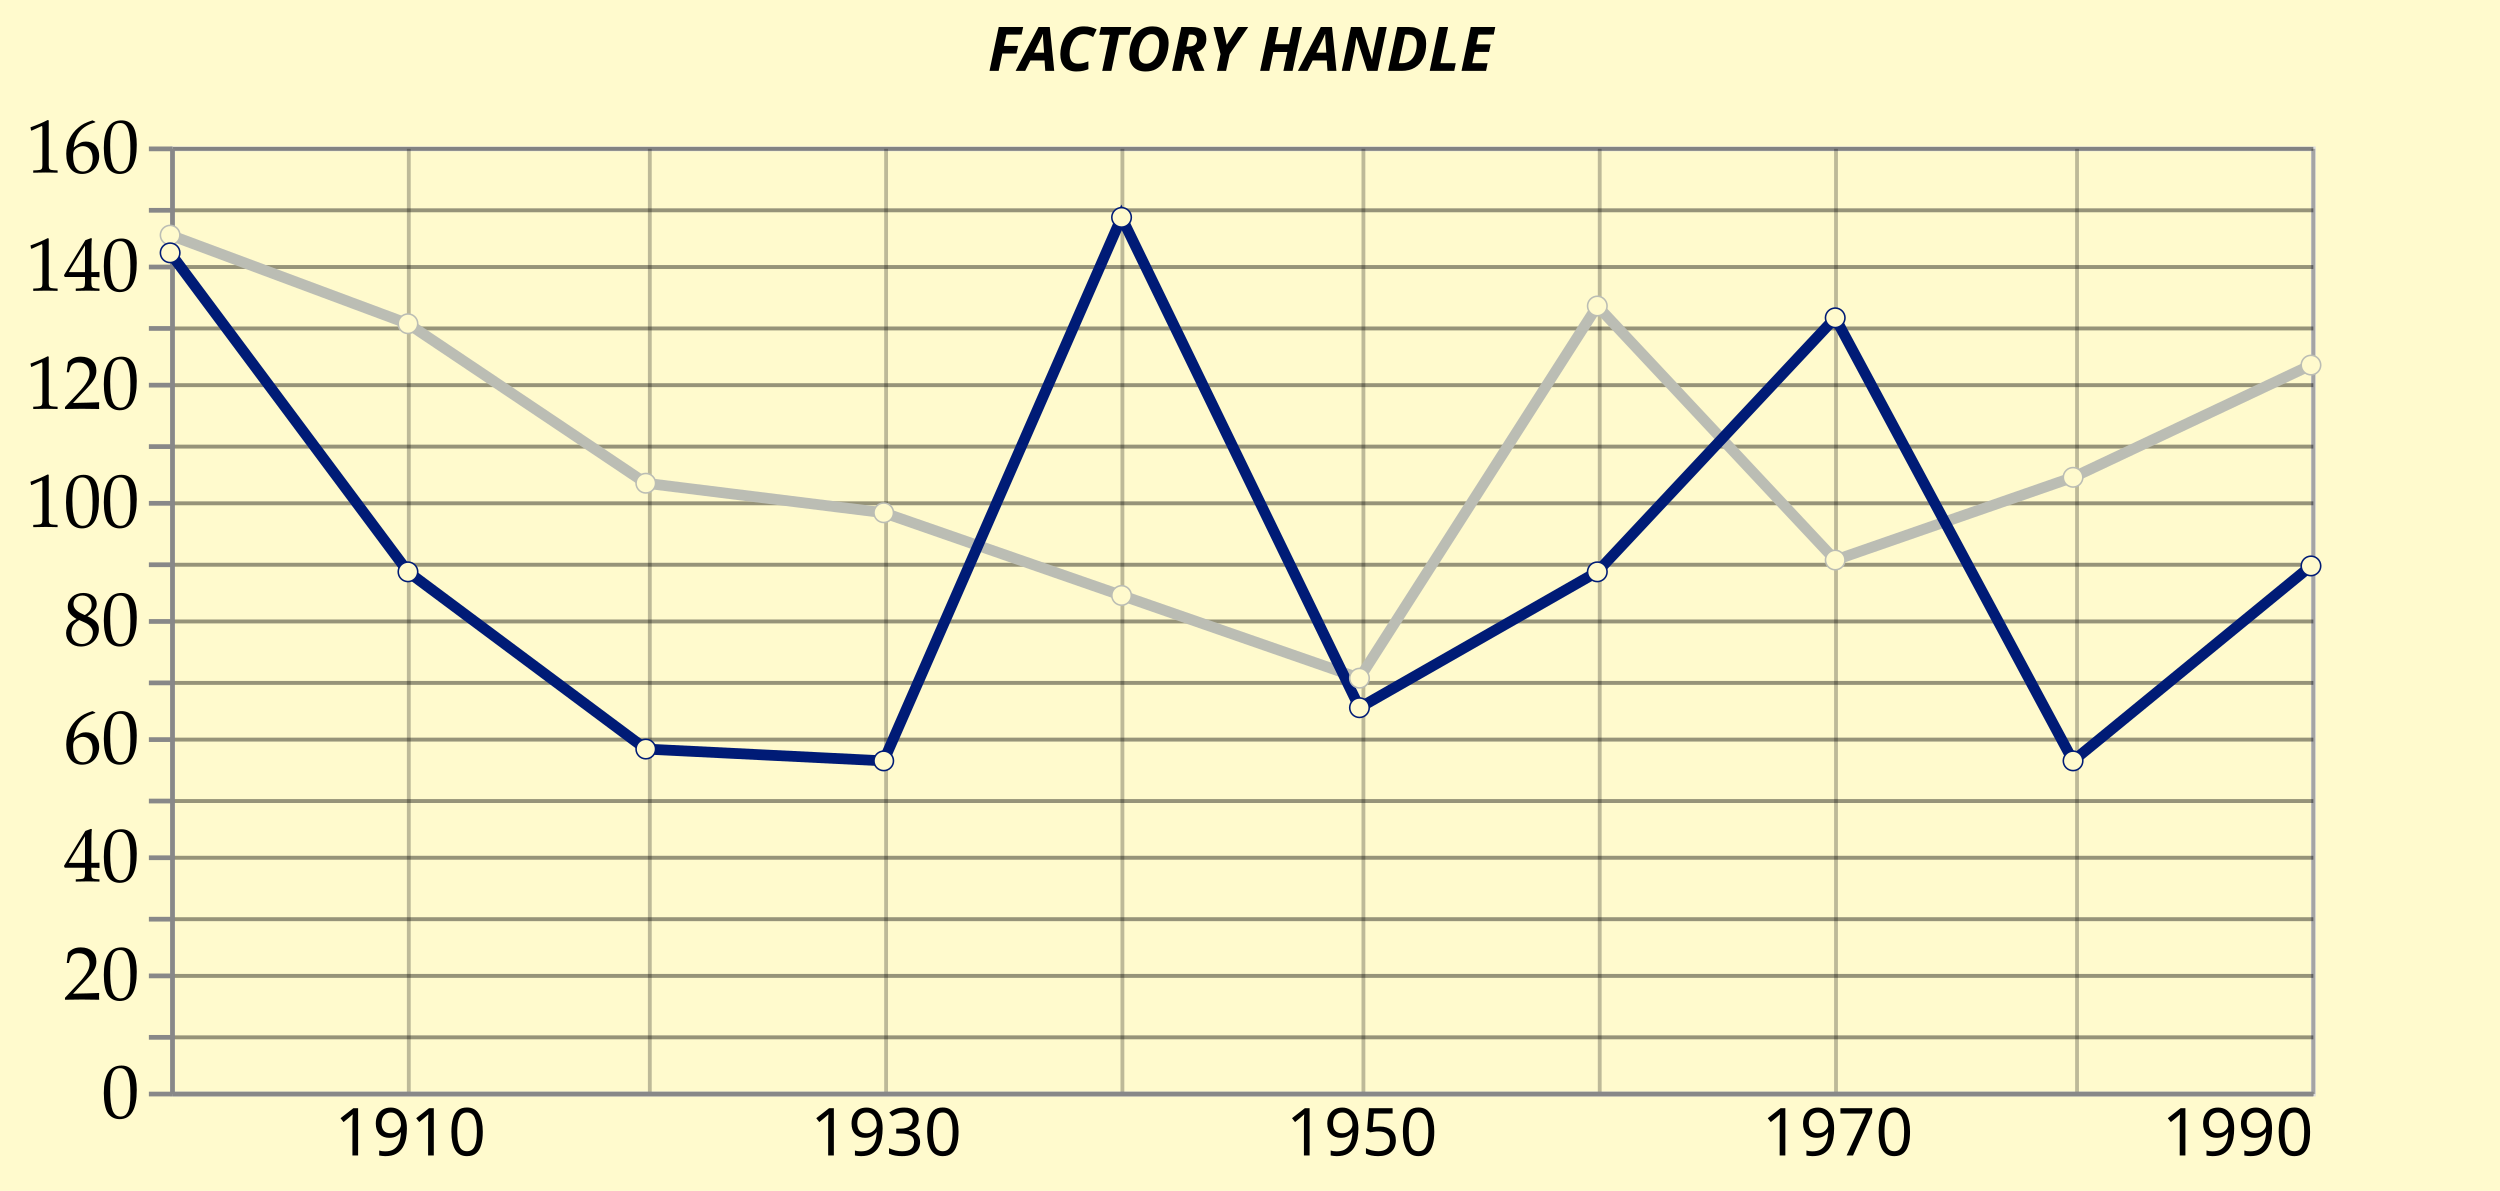
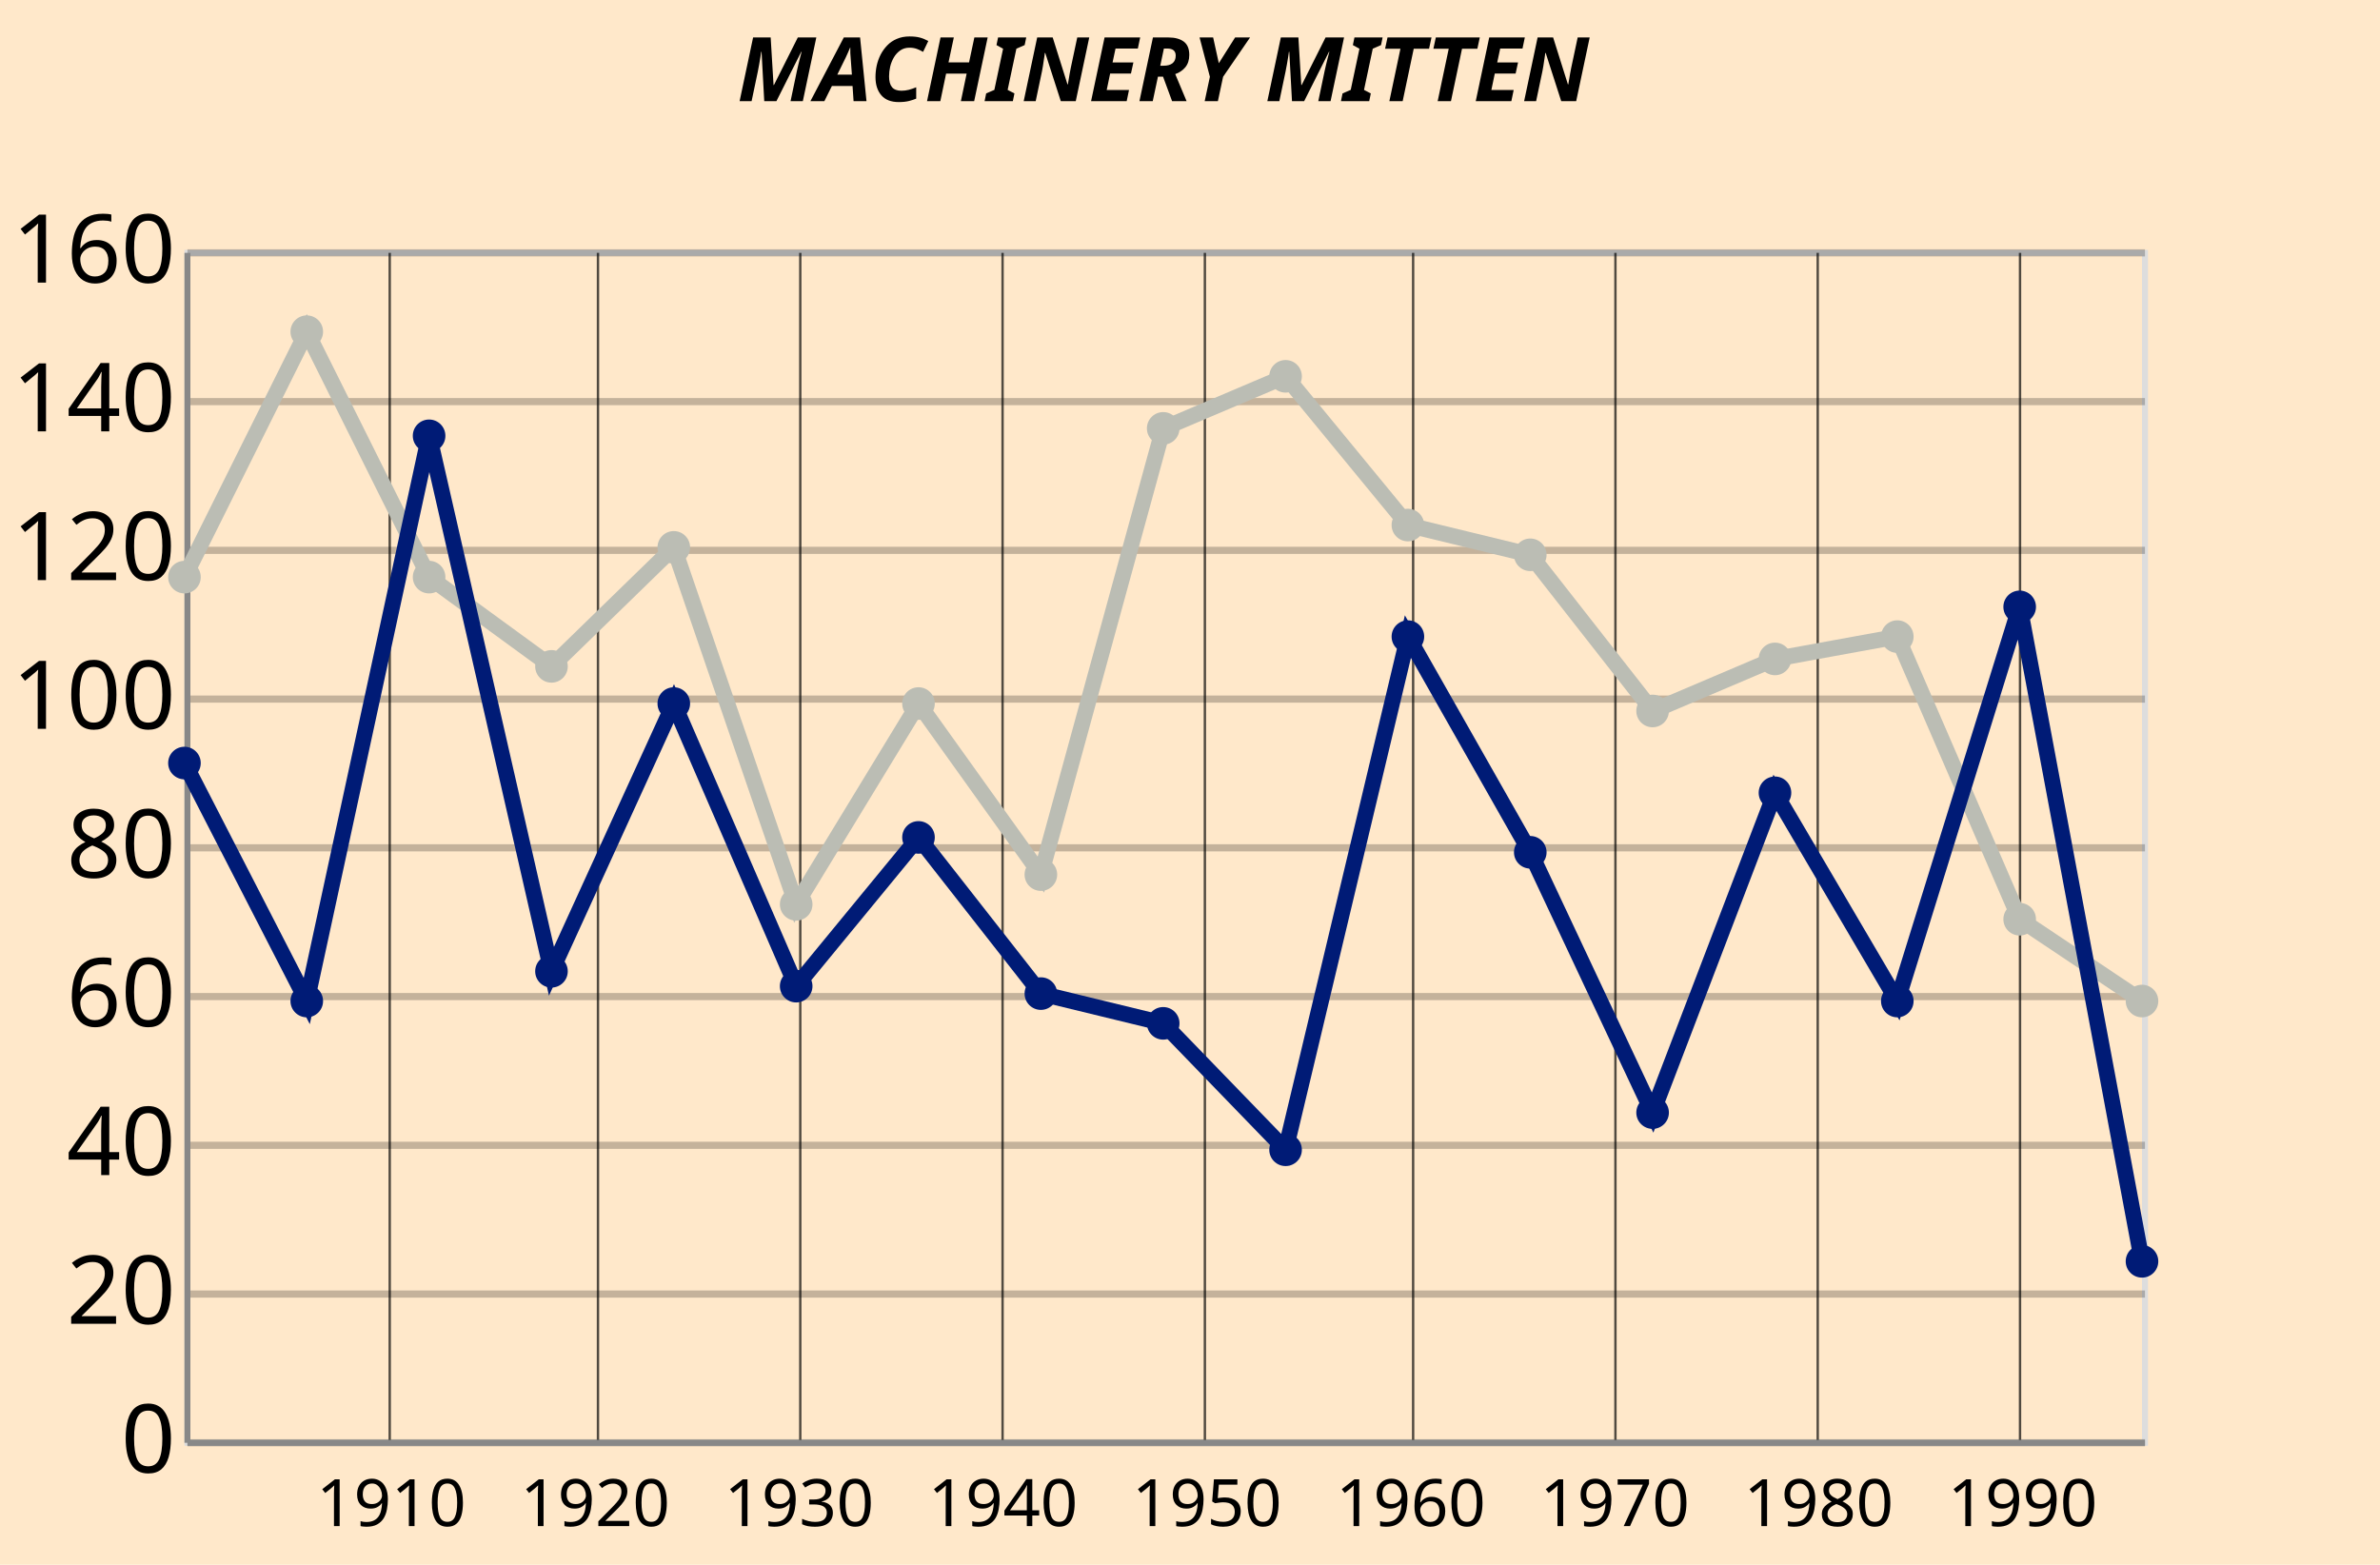
- <svg xmlns="http://www.w3.org/2000/svg" version="1.1" class="marks" width="529" height="252" viewBox="0 0 529 252">
-   <rect width="529" height="252" fill="#fffacd" />
-   <g fill="none" stroke-miterlimit="10" transform="translate(36,31)">
-     <g class="mark-group role-frame root" role="graphics-object" aria-roledescription="group mark container">
+ <svg xmlns="http://www.w3.org/2000/svg" class="marks" width="400" height="263" viewBox="0 0 400 263" version="1.1">
+   <rect width="400" height="263" style="fill: #ffe8ca;" />
+   <g transform="translate(31,42)">
+     <g class="mark-group role-frame root">
      <g transform="translate(0,0)">
-         <path class="background" aria-hidden="true" d="M0.5,0.5h453v200h-453Z" stroke="#ddd" />
+         <path class="background" d="M0.5,0.5h329v200h-329Z" style="fill: none; stroke: #ddd;" />
        <g>
-           <g class="mark-group role-axis" aria-hidden="true">
+           <g class="mark-group role-axis">
            <g transform="translate(0.5,200.5)">
-               <path class="background" aria-hidden="true" d="M0,0h0v0h0Z" pointer-events="none" />
-               <g>
-                 <g class="mark-rule role-axis-grid" pointer-events="none">
-                   <line transform="translate(50,-200)" x2="0" y2="200" stroke="#000000" stroke-opacity="0.261" stroke-width="0.81" opacity="1" />
-                   <line transform="translate(101,-200)" x2="0" y2="200" stroke="#000000" stroke-opacity="0.261" stroke-width="0.81" opacity="1" />
-                   <line transform="translate(151,-200)" x2="0" y2="200" stroke="#000000" stroke-opacity="0.261" stroke-width="0.81" opacity="1" />
-                   <line transform="translate(201,-200)" x2="0" y2="200" stroke="#000000" stroke-opacity="0.261" stroke-width="0.81" opacity="1" />
-                   <line transform="translate(252,-200)" x2="0" y2="200" stroke="#000000" stroke-opacity="0.261" stroke-width="0.81" opacity="1" />
-                   <line transform="translate(302,-200)" x2="0" y2="200" stroke="#000000" stroke-opacity="0.261" stroke-width="0.81" opacity="1" />
-                   <line transform="translate(352,-200)" x2="0" y2="200" stroke="#000000" stroke-opacity="0.261" stroke-width="0.81" opacity="1" />
-                   <line transform="translate(403,-200)" x2="0" y2="200" stroke="#000000" stroke-opacity="0.261" stroke-width="0.81" opacity="1" />
-                   <line transform="translate(453,-200)" x2="0" y2="200" stroke="#000000" stroke-opacity="0.261" stroke-width="0.81" opacity="1" />
-                 </g>
-               </g>
-               <path class="foreground" aria-hidden="true" d="" pointer-events="none" display="none" />
-             </g>
-           </g>
-           <g class="mark-group role-axis" aria-hidden="true">
+               <path class="background" d="M0,0h0v0h0Z" style="pointer-events: none; fill: none;" />
+               <g>
+                 <g class="mark-rule role-axis-grid" style="pointer-events: none;">
+                   <line transform="translate(34,-200)" x2="0" y2="200" style="fill: none; stroke: #000000; stroke-opacity: 0.68; stroke-width: 0.4; opacity: 1;" />
+                   <line transform="translate(69,-200)" x2="0" y2="200" style="fill: none; stroke: #000000; stroke-opacity: 0.68; stroke-width: 0.4; opacity: 1;" />
+                   <line transform="translate(103,-200)" x2="0" y2="200" style="fill: none; stroke: #000000; stroke-opacity: 0.68; stroke-width: 0.4; opacity: 1;" />
+                   <line transform="translate(137,-200)" x2="0" y2="200" style="fill: none; stroke: #000000; stroke-opacity: 0.68; stroke-width: 0.4; opacity: 1;" />
+                   <line transform="translate(171,-200)" x2="0" y2="200" style="fill: none; stroke: #000000; stroke-opacity: 0.68; stroke-width: 0.4; opacity: 1;" />
+                   <line transform="translate(206,-200)" x2="0" y2="200" style="fill: none; stroke: #000000; stroke-opacity: 0.68; stroke-width: 0.4; opacity: 1;" />
+                   <line transform="translate(240,-200)" x2="0" y2="200" style="fill: none; stroke: #000000; stroke-opacity: 0.68; stroke-width: 0.4; opacity: 1;" />
+                   <line transform="translate(274,-200)" x2="0" y2="200" style="fill: none; stroke: #000000; stroke-opacity: 0.68; stroke-width: 0.4; opacity: 1;" />
+                   <line transform="translate(308,-200)" x2="0" y2="200" style="fill: none; stroke: #000000; stroke-opacity: 0.68; stroke-width: 0.4; opacity: 1;" />
+                 </g>
+               </g>
+               <path class="foreground" d="" style="pointer-events: none; display: none; fill: none;" />
+             </g>
+           </g>
+           <g class="mark-group role-axis">
            <g transform="translate(0.5,0.5)">
-               <path class="background" aria-hidden="true" d="M0,0h0v0h0Z" pointer-events="none" />
-               <g>
-                 <g class="mark-rule role-axis-grid" pointer-events="none">
-                   <line transform="translate(0,200)" x2="453" y2="0" stroke="#000000" stroke-opacity="0.413" stroke-width="0.83" opacity="1" />
-                   <line transform="translate(0,188)" x2="453" y2="0" stroke="#000000" stroke-opacity="0.413" stroke-width="0.83" opacity="1" />
-                   <line transform="translate(0,175)" x2="453" y2="0" stroke="#000000" stroke-opacity="0.413" stroke-width="0.83" opacity="1" />
-                   <line transform="translate(0,163)" x2="453" y2="0" stroke="#000000" stroke-opacity="0.413" stroke-width="0.83" opacity="1" />
-                   <line transform="translate(0,150)" x2="453" y2="0" stroke="#000000" stroke-opacity="0.413" stroke-width="0.83" opacity="1" />
-                   <line transform="translate(0,138)" x2="453" y2="0" stroke="#000000" stroke-opacity="0.413" stroke-width="0.83" opacity="1" />
-                   <line transform="translate(0,125)" x2="453" y2="0" stroke="#000000" stroke-opacity="0.413" stroke-width="0.83" opacity="1" />
-                   <line transform="translate(0,113)" x2="453" y2="0" stroke="#000000" stroke-opacity="0.413" stroke-width="0.83" opacity="1" />
-                   <line transform="translate(0,100)" x2="453" y2="0" stroke="#000000" stroke-opacity="0.413" stroke-width="0.83" opacity="1" />
-                   <line transform="translate(0,88)" x2="453" y2="0" stroke="#000000" stroke-opacity="0.413" stroke-width="0.83" opacity="1" />
-                   <line transform="translate(0,75)" x2="453" y2="0" stroke="#000000" stroke-opacity="0.413" stroke-width="0.83" opacity="1" />
-                   <line transform="translate(0,63)" x2="453" y2="0" stroke="#000000" stroke-opacity="0.413" stroke-width="0.83" opacity="1" />
-                   <line transform="translate(0,50)" x2="453" y2="0" stroke="#000000" stroke-opacity="0.413" stroke-width="0.83" opacity="1" />
-                   <line transform="translate(0,38)" x2="453" y2="0" stroke="#000000" stroke-opacity="0.413" stroke-width="0.83" opacity="1" />
-                   <line transform="translate(0,25)" x2="453" y2="0" stroke="#000000" stroke-opacity="0.413" stroke-width="0.83" opacity="1" />
-                   <line transform="translate(0,13)" x2="453" y2="0" stroke="#000000" stroke-opacity="0.413" stroke-width="0.83" opacity="1" />
-                   <line transform="translate(0,0)" x2="453" y2="0" stroke="#000000" stroke-opacity="0.413" stroke-width="0.83" opacity="1" />
-                 </g>
-               </g>
-               <path class="foreground" aria-hidden="true" d="" pointer-events="none" display="none" />
-             </g>
-           </g>
-           <g class="mark-group role-axis" role="graphics-symbol" aria-roledescription="axis" aria-label="X-axis for a time scale with values from Monday, 01 January 1900, 8:27:52 AM to Monday, 01 January 1990, 9:00:00 AM">
+               <path class="background" d="M0,0h0v0h0Z" style="pointer-events: none; fill: none;" />
+               <g>
+                 <g class="mark-rule role-axis-grid" style="pointer-events: none;">
+                   <line transform="translate(0,200)" x2="329" y2="0" style="fill: none; stroke: #000000; stroke-opacity: 0.232; stroke-width: 1.201; opacity: 1;" />
+                   <line transform="translate(0,175)" x2="329" y2="0" style="fill: none; stroke: #000000; stroke-opacity: 0.232; stroke-width: 1.201; opacity: 1;" />
+                   <line transform="translate(0,150)" x2="329" y2="0" style="fill: none; stroke: #000000; stroke-opacity: 0.232; stroke-width: 1.201; opacity: 1;" />
+                   <line transform="translate(0,125)" x2="329" y2="0" style="fill: none; stroke: #000000; stroke-opacity: 0.232; stroke-width: 1.201; opacity: 1;" />
+                   <line transform="translate(0,100)" x2="329" y2="0" style="fill: none; stroke: #000000; stroke-opacity: 0.232; stroke-width: 1.201; opacity: 1;" />
+                   <line transform="translate(0,75)" x2="329" y2="0" style="fill: none; stroke: #000000; stroke-opacity: 0.232; stroke-width: 1.201; opacity: 1;" />
+                   <line transform="translate(0,50)" x2="329" y2="0" style="fill: none; stroke: #000000; stroke-opacity: 0.232; stroke-width: 1.201; opacity: 1;" />
+                   <line transform="translate(0,25)" x2="329" y2="0" style="fill: none; stroke: #000000; stroke-opacity: 0.232; stroke-width: 1.201; opacity: 1;" />
+                   <line transform="translate(0,0)" x2="329" y2="0" style="fill: none; stroke: #000000; stroke-opacity: 0.232; stroke-width: 1.201; opacity: 1;" />
+                 </g>
+               </g>
+               <path class="foreground" d="" style="pointer-events: none; display: none; fill: none;" />
+             </g>
+           </g>
+           <g class="mark-group role-axis">
            <g transform="translate(0.5,200.5)">
-               <path class="background" aria-hidden="true" d="M0,0h0v0h0Z" pointer-events="none" />
-               <g>
-                 <g class="mark-text role-axis-label" pointer-events="none">
-                   <text text-anchor="middle" transform="translate(50.32233,13)" font-family="Lucida Console" font-size="14px" fill="#000" opacity="1">1910</text>
-                   <text text-anchor="middle" transform="translate(100.6492,13)" font-family="Lucida Console" font-size="14px" fill="#000" opacity="0">1920</text>
-                   <text text-anchor="middle" transform="translate(150.9902,13)" font-family="Lucida Console" font-size="14px" fill="#000" opacity="1">1930</text>
-                   <text text-anchor="middle" transform="translate(201.3174,13)" font-family="Lucida Console" font-size="14px" fill="#000" opacity="0">1940</text>
-                   <text text-anchor="middle" transform="translate(251.6584,13)" font-family="Lucida Console" font-size="14px" fill="#000" opacity="1">1950</text>
-                   <text text-anchor="middle" transform="translate(301.9859,13)" font-family="Lucida Console" font-size="14px" fill="#000" opacity="0">1960</text>
-                   <text text-anchor="middle" transform="translate(352.3266,13)" font-family="Lucida Console" font-size="14px" fill="#000" opacity="1">1970</text>
-                   <text text-anchor="middle" transform="translate(402.6538,13)" font-family="Lucida Console" font-size="14px" fill="#000" opacity="0">1980</text>
-                   <text text-anchor="end" transform="translate(452.9948,13)" font-family="Lucida Console" font-size="14px" fill="#000" opacity="1">1990</text>
-                 </g>
-                 <g class="mark-rule role-axis-domain" pointer-events="none">
-                   <line transform="translate(0,0)" x2="453" y2="0" stroke="#888" stroke-width="1" opacity="1" />
-                 </g>
-               </g>
-               <path class="foreground" aria-hidden="true" d="" pointer-events="none" display="none" />
-             </g>
-           </g>
-           <g class="mark-group role-axis" role="graphics-symbol" aria-roledescription="axis" aria-label="Y-axis for a linear scale with values from 0 to 160">
+               <path class="background" d="M0,0h0v0h0Z" style="pointer-events: none; fill: none;" />
+               <g>
+                 <g class="mark-text role-axis-label" style="pointer-events: none;">
+                   <text text-anchor="middle" transform="translate(34.2636,14)" style="font-family: Verdana; font-size: 11px; fill: #000; opacity: 1;">1910</text>
+                   <text text-anchor="middle" transform="translate(68.53072,14)" style="font-family: Verdana; font-size: 11px; fill: #000; opacity: 1;">1920</text>
+                   <text text-anchor="middle" transform="translate(102.8072,14)" style="font-family: Verdana; font-size: 11px; fill: #000; opacity: 1;">1930</text>
+                   <text text-anchor="middle" transform="translate(137.0743,14)" style="font-family: Verdana; font-size: 11px; fill: #000; opacity: 1;">1940</text>
+                   <text text-anchor="middle" transform="translate(171.3508,14)" style="font-family: Verdana; font-size: 11px; fill: #000; opacity: 1;">1950</text>
+                   <text text-anchor="middle" transform="translate(205.618,14)" style="font-family: Verdana; font-size: 11px; fill: #000; opacity: 1;">1960</text>
+                   <text text-anchor="middle" transform="translate(239.8945,14)" style="font-family: Verdana; font-size: 11px; fill: #000; opacity: 1;">1970</text>
+                   <text text-anchor="middle" transform="translate(274.1616,14)" style="font-family: Verdana; font-size: 11px; fill: #000; opacity: 1;">1980</text>
+                   <text text-anchor="middle" transform="translate(308.4381,14)" style="font-family: Verdana; font-size: 11px; fill: #000; opacity: 1;">1990</text>
+                 </g>
+                 <g class="mark-rule role-axis-domain" style="pointer-events: none;">
+                   <line transform="translate(0,0)" x2="329" y2="0" style="fill: none; stroke: #888; stroke-width: 1; opacity: 1;" />
+                 </g>
+               </g>
+               <path class="foreground" d="" style="pointer-events: none; display: none; fill: none;" />
+             </g>
+           </g>
+           <g class="mark-group role-axis">
            <g transform="translate(0.5,0.5)">
-               <path class="background" aria-hidden="true" d="M0,0h0v0h0Z" pointer-events="none" />
-               <g>
-                 <g class="mark-rule role-axis-tick" pointer-events="none">
-                   <line transform="translate(0,200)" x2="-5" y2="0" stroke="#888" stroke-width="1" opacity="1" />
-                   <line transform="translate(0,188)" x2="-5" y2="0" stroke="#888" stroke-width="1" opacity="1" />
-                   <line transform="translate(0,175)" x2="-5" y2="0" stroke="#888" stroke-width="1" opacity="1" />
-                   <line transform="translate(0,163)" x2="-5" y2="0" stroke="#888" stroke-width="1" opacity="1" />
-                   <line transform="translate(0,150)" x2="-5" y2="0" stroke="#888" stroke-width="1" opacity="1" />
-                   <line transform="translate(0,138)" x2="-5" y2="0" stroke="#888" stroke-width="1" opacity="1" />
-                   <line transform="translate(0,125)" x2="-5" y2="0" stroke="#888" stroke-width="1" opacity="1" />
-                   <line transform="translate(0,113)" x2="-5" y2="0" stroke="#888" stroke-width="1" opacity="1" />
-                   <line transform="translate(0,100)" x2="-5" y2="0" stroke="#888" stroke-width="1" opacity="1" />
-                   <line transform="translate(0,88)" x2="-5" y2="0" stroke="#888" stroke-width="1" opacity="1" />
-                   <line transform="translate(0,75)" x2="-5" y2="0" stroke="#888" stroke-width="1" opacity="1" />
-                   <line transform="translate(0,63)" x2="-5" y2="0" stroke="#888" stroke-width="1" opacity="1" />
-                   <line transform="translate(0,50)" x2="-5" y2="0" stroke="#888" stroke-width="1" opacity="1" />
-                   <line transform="translate(0,38)" x2="-5" y2="0" stroke="#888" stroke-width="1" opacity="1" />
-                   <line transform="translate(0,25)" x2="-5" y2="0" stroke="#888" stroke-width="1" opacity="1" />
-                   <line transform="translate(0,13)" x2="-5" y2="0" stroke="#888" stroke-width="1" opacity="1" />
-                   <line transform="translate(0,0)" x2="-5" y2="0" stroke="#888" stroke-width="1" opacity="1" />
-                 </g>
-                 <g class="mark-text role-axis-label" pointer-events="none">
-                   <text text-anchor="end" transform="translate(-7,205)" font-family="Palatino" font-size="16px" fill="#000" opacity="1">0</text>
-                   <text text-anchor="end" transform="translate(-7,192.5)" font-family="Palatino" font-size="16px" fill="#000" opacity="0">10</text>
-                   <text text-anchor="end" transform="translate(-7,180)" font-family="Palatino" font-size="16px" fill="#000" opacity="1">20</text>
-                   <text text-anchor="end" transform="translate(-7,167.5)" font-family="Palatino" font-size="16px" fill="#000" opacity="0">30</text>
-                   <text text-anchor="end" transform="translate(-7,155)" font-family="Palatino" font-size="16px" fill="#000" opacity="1">40</text>
-                   <text text-anchor="end" transform="translate(-7,142.5)" font-family="Palatino" font-size="16px" fill="#000" opacity="0">50</text>
-                   <text text-anchor="end" transform="translate(-7,130)" font-family="Palatino" font-size="16px" fill="#000" opacity="1">60</text>
-                   <text text-anchor="end" transform="translate(-7,117.5)" font-family="Palatino" font-size="16px" fill="#000" opacity="0">70</text>
-                   <text text-anchor="end" transform="translate(-7,105)" font-family="Palatino" font-size="16px" fill="#000" opacity="1">80</text>
-                   <text text-anchor="end" transform="translate(-7,92.5)" font-family="Palatino" font-size="16px" fill="#000" opacity="0">90</text>
-                   <text text-anchor="end" transform="translate(-7,80)" font-family="Palatino" font-size="16px" fill="#000" opacity="1">100</text>
-                   <text text-anchor="end" transform="translate(-7,67.5)" font-family="Palatino" font-size="16px" fill="#000" opacity="0">110</text>
-                   <text text-anchor="end" transform="translate(-7,55)" font-family="Palatino" font-size="16px" fill="#000" opacity="1">120</text>
-                   <text text-anchor="end" transform="translate(-7,42.5)" font-family="Palatino" font-size="16px" fill="#000" opacity="0">130</text>
-                   <text text-anchor="end" transform="translate(-7,30)" font-family="Palatino" font-size="16px" fill="#000" opacity="1">140</text>
-                   <text text-anchor="end" transform="translate(-7,17.5)" font-family="Palatino" font-size="16px" fill="#000" opacity="0">150</text>
-                   <text text-anchor="end" transform="translate(-7,5)" font-family="Palatino" font-size="16px" fill="#000" opacity="1">160</text>
-                 </g>
-                 <g class="mark-rule role-axis-domain" pointer-events="none">
-                   <line transform="translate(0,200)" x2="0" y2="-200" stroke="#888" stroke-width="1" opacity="1" />
-                 </g>
-               </g>
-               <path class="foreground" aria-hidden="true" d="" pointer-events="none" display="none" />
-             </g>
-           </g>
-           <g class="mark-group role-scope layer_0_pathgroup" role="graphics-object" aria-roledescription="group mark container">
+               <path class="background" d="M0,0h0v0h0Z" style="pointer-events: none; fill: none;" />
+               <g>
+                 <g class="mark-text role-axis-label" style="pointer-events: none;">
+                   <text text-anchor="end" transform="translate(-2,205)" style="font-family: Impact; font-size: 16px; fill: #000; opacity: 1;">0</text>
+                   <text text-anchor="end" transform="translate(-2,180)" style="font-family: Impact; font-size: 16px; fill: #000; opacity: 1;">20</text>
+                   <text text-anchor="end" transform="translate(-2,155)" style="font-family: Impact; font-size: 16px; fill: #000; opacity: 1;">40</text>
+                   <text text-anchor="end" transform="translate(-2,130)" style="font-family: Impact; font-size: 16px; fill: #000; opacity: 1;">60</text>
+                   <text text-anchor="end" transform="translate(-2,105)" style="font-family: Impact; font-size: 16px; fill: #000; opacity: 1;">80</text>
+                   <text text-anchor="end" transform="translate(-2,80)" style="font-family: Impact; font-size: 16px; fill: #000; opacity: 1;">100</text>
+                   <text text-anchor="end" transform="translate(-2,55)" style="font-family: Impact; font-size: 16px; fill: #000; opacity: 1;">120</text>
+                   <text text-anchor="end" transform="translate(-2,30)" style="font-family: Impact; font-size: 16px; fill: #000; opacity: 1;">140</text>
+                   <text text-anchor="end" transform="translate(-2,5)" style="font-family: Impact; font-size: 16px; fill: #000; opacity: 1;">160</text>
+                 </g>
+                 <g class="mark-rule role-axis-domain" style="pointer-events: none;">
+                   <line transform="translate(0,200)" x2="0" y2="-200" style="fill: none; stroke: #888; stroke-width: 1; opacity: 1;" />
+                 </g>
+               </g>
+               <path class="foreground" d="" style="pointer-events: none; display: none; fill: none;" />
+             </g>
+           </g>
+           <g class="mark-group role-scope layer_0_pathgroup">
            <g transform="translate(0,0)">
-               <path class="background" aria-hidden="true" d="M0,0h453v200h-453Z" />
-               <g>
-                 <g class="mark-line role-mark layer_0_marks" role="graphics-object" aria-roledescription="line mark container">
-                   <path aria-label="c: symbol_0; x: Jan 01, 1900; y: 145" role="graphics-symbol" aria-roledescription="line mark" d="M0,18.75L50.327,37.5L100.654,71.25L150.995,77.5L201.323,95L251.664,112.5L301.991,33.75L352.332,87.5L402.659,70L453,46.25" fill-opacity="1" stroke="#bbbdb4" stroke-width="2.283" />
-                 </g>
-               </g>
-               <path class="foreground" aria-hidden="true" d="" display="none" />
+               <path class="background" d="M0,0h329v200h-329Z" style="fill: none;" />
+               <g>
+                 <g class="mark-line role-mark layer_0_marks">
+                   <path d="M0,55L20.558,13.75L41.117,55L61.685,70L82.243,50L102.811,110L123.369,76.25L143.937,105L164.495,30L185.063,21.25L205.621,46.25L226.189,51.25L246.748,77.5L267.315,68.75L287.874,65L308.442,112.5L329,126.25" style="fill: none; fill-opacity: 1; stroke: #bbbdb4; stroke-width: 2.649;" />
+                 </g>
+               </g>
+               <path class="foreground" d="" style="display: none; fill: none;" />
            </g>
            <g transform="translate(0,0)">
-               <path class="background" aria-hidden="true" d="M0,0h453v200h-453Z" />
-               <g>
-                 <g class="mark-line role-mark layer_0_marks" role="graphics-object" aria-roledescription="line mark container">
-                   <path aria-label="c: symbol_1; x: Jan 01, 1900; y: 142" role="graphics-symbol" aria-roledescription="line mark" d="M0,22.5L50.327,90L100.654,127.5L150.995,130L201.323,15L251.664,118.75L301.991,90L352.332,36.25L402.659,130L453,88.75" fill-opacity="1" stroke="#001b76" stroke-width="2.283" />
-                 </g>
-               </g>
-               <path class="foreground" aria-hidden="true" d="" display="none" />
-             </g>
-           </g>
-           <g class="mark-symbol role-mark layer_1_marks" role="graphics-object" aria-roledescription="symbol mark container">
-             <path aria-label="c: symbol_0; x: Jan 01, 1900; y: 145" role="graphics-symbol" aria-roledescription="point" transform="translate(0,18.75)" d="M2.065,0A2.065,2.065,0,1,1,-2.065,0A2.065,2.065,0,1,1,2.065,0" fill="#fffacd" fill-opacity="1" stroke="#bbbdb4" stroke-width="0.334" opacity="1" />
-             <path aria-label="c: symbol_0; x: Jan 01, 1910; y: 130" role="graphics-symbol" aria-roledescription="point" transform="translate(50.32721,37.5)" d="M2.065,0A2.065,2.065,0,1,1,-2.065,0A2.065,2.065,0,1,1,2.065,0" fill="#fffacd" fill-opacity="1" stroke="#bbbdb4" stroke-width="0.334" opacity="1" />
-             <path aria-label="c: symbol_0; x: Jan 01, 1920; y: 103" role="graphics-symbol" aria-roledescription="point" transform="translate(100.6544,71.25)" d="M2.065,0A2.065,2.065,0,1,1,-2.065,0A2.065,2.065,0,1,1,2.065,0" fill="#fffacd" fill-opacity="1" stroke="#bbbdb4" stroke-width="0.334" opacity="1" />
-             <path aria-label="c: symbol_0; x: Jan 01, 1930; y: 98" role="graphics-symbol" aria-roledescription="point" transform="translate(150.9954,77.5)" d="M2.065,0A2.065,2.065,0,1,1,-2.065,0A2.065,2.065,0,1,1,2.065,0" fill="#fffacd" fill-opacity="1" stroke="#bbbdb4" stroke-width="0.334" opacity="1" />
-             <path aria-label="c: symbol_0; x: Jan 01, 1940; y: 84" role="graphics-symbol" aria-roledescription="point" transform="translate(201.3226,95)" d="M2.065,0A2.065,2.065,0,1,1,-2.065,0A2.065,2.065,0,1,1,2.065,0" fill="#fffacd" fill-opacity="1" stroke="#bbbdb4" stroke-width="0.334" opacity="1" />
-             <path aria-label="c: symbol_0; x: Jan 01, 1950; y: 70" role="graphics-symbol" aria-roledescription="point" transform="translate(251.6636,112.5)" d="M2.065,0A2.065,2.065,0,1,1,-2.065,0A2.065,2.065,0,1,1,2.065,0" fill="#fffacd" fill-opacity="1" stroke="#bbbdb4" stroke-width="0.334" opacity="1" />
-             <path aria-label="c: symbol_0; x: Jan 01, 1960; y: 133" role="graphics-symbol" aria-roledescription="point" transform="translate(301.9908,33.75)" d="M2.065,0A2.065,2.065,0,1,1,-2.065,0A2.065,2.065,0,1,1,2.065,0" fill="#fffacd" fill-opacity="1" stroke="#bbbdb4" stroke-width="0.334" opacity="1" />
-             <path aria-label="c: symbol_0; x: Jan 01, 1970; y: 90" role="graphics-symbol" aria-roledescription="point" transform="translate(352.3318,87.5)" d="M2.065,0A2.065,2.065,0,1,1,-2.065,0A2.065,2.065,0,1,1,2.065,0" fill="#fffacd" fill-opacity="1" stroke="#bbbdb4" stroke-width="0.334" opacity="1" />
-             <path aria-label="c: symbol_0; x: Jan 01, 1980; y: 104" role="graphics-symbol" aria-roledescription="point" transform="translate(402.659,70)" d="M2.065,0A2.065,2.065,0,1,1,-2.065,0A2.065,2.065,0,1,1,2.065,0" fill="#fffacd" fill-opacity="1" stroke="#bbbdb4" stroke-width="0.334" opacity="1" />
-             <path aria-label="c: symbol_0; x: Jan 01, 1990; y: 123" role="graphics-symbol" aria-roledescription="point" transform="translate(453,46.25)" d="M2.065,0A2.065,2.065,0,1,1,-2.065,0A2.065,2.065,0,1,1,2.065,0" fill="#fffacd" fill-opacity="1" stroke="#bbbdb4" stroke-width="0.334" opacity="1" />
-             <path aria-label="c: symbol_1; x: Jan 01, 1900; y: 142" role="graphics-symbol" aria-roledescription="point" transform="translate(0,22.5)" d="M2.065,0A2.065,2.065,0,1,1,-2.065,0A2.065,2.065,0,1,1,2.065,0" fill="#fffacd" fill-opacity="1" stroke="#001b76" stroke-width="0.334" opacity="1" />
-             <path aria-label="c: symbol_1; x: Jan 01, 1910; y: 88" role="graphics-symbol" aria-roledescription="point" transform="translate(50.32721,90)" d="M2.065,0A2.065,2.065,0,1,1,-2.065,0A2.065,2.065,0,1,1,2.065,0" fill="#fffacd" fill-opacity="1" stroke="#001b76" stroke-width="0.334" opacity="1" />
-             <path aria-label="c: symbol_1; x: Jan 01, 1920; y: 58" role="graphics-symbol" aria-roledescription="point" transform="translate(100.6544,127.5)" d="M2.065,0A2.065,2.065,0,1,1,-2.065,0A2.065,2.065,0,1,1,2.065,0" fill="#fffacd" fill-opacity="1" stroke="#001b76" stroke-width="0.334" opacity="1" />
-             <path aria-label="c: symbol_1; x: Jan 01, 1930; y: 56" role="graphics-symbol" aria-roledescription="point" transform="translate(150.9954,130)" d="M2.065,0A2.065,2.065,0,1,1,-2.065,0A2.065,2.065,0,1,1,2.065,0" fill="#fffacd" fill-opacity="1" stroke="#001b76" stroke-width="0.334" opacity="1" />
-             <path aria-label="c: symbol_1; x: Jan 01, 1940; y: 148" role="graphics-symbol" aria-roledescription="point" transform="translate(201.3226,15)" d="M2.065,0A2.065,2.065,0,1,1,-2.065,0A2.065,2.065,0,1,1,2.065,0" fill="#fffacd" fill-opacity="1" stroke="#001b76" stroke-width="0.334" opacity="1" />
-             <path aria-label="c: symbol_1; x: Jan 01, 1950; y: 65" role="graphics-symbol" aria-roledescription="point" transform="translate(251.6636,118.75)" d="M2.065,0A2.065,2.065,0,1,1,-2.065,0A2.065,2.065,0,1,1,2.065,0" fill="#fffacd" fill-opacity="1" stroke="#001b76" stroke-width="0.334" opacity="1" />
-             <path aria-label="c: symbol_1; x: Jan 01, 1960; y: 88" role="graphics-symbol" aria-roledescription="point" transform="translate(301.9908,90)" d="M2.065,0A2.065,2.065,0,1,1,-2.065,0A2.065,2.065,0,1,1,2.065,0" fill="#fffacd" fill-opacity="1" stroke="#001b76" stroke-width="0.334" opacity="1" />
-             <path aria-label="c: symbol_1; x: Jan 01, 1970; y: 131" role="graphics-symbol" aria-roledescription="point" transform="translate(352.3318,36.25)" d="M2.065,0A2.065,2.065,0,1,1,-2.065,0A2.065,2.065,0,1,1,2.065,0" fill="#fffacd" fill-opacity="1" stroke="#001b76" stroke-width="0.334" opacity="1" />
-             <path aria-label="c: symbol_1; x: Jan 01, 1980; y: 56" role="graphics-symbol" aria-roledescription="point" transform="translate(402.659,130)" d="M2.065,0A2.065,2.065,0,1,1,-2.065,0A2.065,2.065,0,1,1,2.065,0" fill="#fffacd" fill-opacity="1" stroke="#001b76" stroke-width="0.334" opacity="1" />
-             <path aria-label="c: symbol_1; x: Jan 01, 1990; y: 89" role="graphics-symbol" aria-roledescription="point" transform="translate(453,88.75)" d="M2.065,0A2.065,2.065,0,1,1,-2.065,0A2.065,2.065,0,1,1,2.065,0" fill="#fffacd" fill-opacity="1" stroke="#001b76" stroke-width="0.334" opacity="1" />
-           </g>
-           <g class="mark-group role-legend" role="graphics-symbol" aria-roledescription="legend" aria-label="Symbol legend for stroke color with 2 values: symbol_0, symbol_1">
-             <g transform="translate(474,0)">
-               <path class="background" aria-hidden="true" d="M0,0h14v18h-14Z" pointer-events="none" />
+               <path class="background" d="M0,0h329v200h-329Z" style="fill: none;" />
+               <g>
+                 <g class="mark-line role-mark layer_0_marks">
+                   <path d="M0,86.25L20.558,126.25L41.117,31.25L61.685,121.25L82.243,76.25L102.811,123.75L123.369,98.75L143.937,125L164.495,130L185.063,151.25L205.621,65L226.189,101.25L246.748,145L267.315,91.25L287.874,126.25L308.442,60L329,170" style="fill: none; fill-opacity: 1; stroke: #001b76; stroke-width: 2.649;" />
+                 </g>
+               </g>
+               <path class="foreground" d="" style="display: none; fill: none;" />
+             </g>
+           </g>
+           <g class="mark-symbol role-mark layer_1_marks">
+             <path transform="translate(0,55)" d="M2.739,0A2.739,2.739,0,1,1,-2.739,0A2.739,2.739,0,1,1,2.739,0" style="fill: #bbbdb4; stroke-width: 2; opacity: 1;" />
+             <path transform="translate(20.55839,13.75)" d="M2.739,0A2.739,2.739,0,1,1,-2.739,0A2.739,2.739,0,1,1,2.739,0" style="fill: #bbbdb4; stroke-width: 2; opacity: 1;" />
+             <path transform="translate(41.11679,55)" d="M2.739,0A2.739,2.739,0,1,1,-2.739,0A2.739,2.739,0,1,1,2.739,0" style="fill: #bbbdb4; stroke-width: 2; opacity: 1;" />
+             <path transform="translate(61.68457,70)" d="M2.739,0A2.739,2.739,0,1,1,-2.739,0A2.739,2.739,0,1,1,2.739,0" style="fill: #bbbdb4; stroke-width: 2; opacity: 1;" />
+             <path transform="translate(82.24296,50)" d="M2.739,0A2.739,2.739,0,1,1,-2.739,0A2.739,2.739,0,1,1,2.739,0" style="fill: #bbbdb4; stroke-width: 2; opacity: 1;" />
+             <path transform="translate(102.8107,110)" d="M2.739,0A2.739,2.739,0,1,1,-2.739,0A2.739,2.739,0,1,1,2.739,0" style="fill: #bbbdb4; stroke-width: 2; opacity: 1;" />
+             <path transform="translate(123.3691,76.25)" d="M2.739,0A2.739,2.739,0,1,1,-2.739,0A2.739,2.739,0,1,1,2.739,0" style="fill: #bbbdb4; stroke-width: 2; opacity: 1;" />
+             <path transform="translate(143.9369,105)" d="M2.739,0A2.739,2.739,0,1,1,-2.739,0A2.739,2.739,0,1,1,2.739,0" style="fill: #bbbdb4; stroke-width: 2; opacity: 1;" />
+             <path transform="translate(164.4953,30)" d="M2.739,0A2.739,2.739,0,1,1,-2.739,0A2.739,2.739,0,1,1,2.739,0" style="fill: #bbbdb4; stroke-width: 2; opacity: 1;" />
+             <path transform="translate(185.0631,21.25)" d="M2.739,0A2.739,2.739,0,1,1,-2.739,0A2.739,2.739,0,1,1,2.739,0" style="fill: #bbbdb4; stroke-width: 2; opacity: 1;" />
+             <path transform="translate(205.6215,46.25)" d="M2.739,0A2.739,2.739,0,1,1,-2.739,0A2.739,2.739,0,1,1,2.739,0" style="fill: #bbbdb4; stroke-width: 2; opacity: 1;" />
+             <path transform="translate(226.1893,51.25)" d="M2.739,0A2.739,2.739,0,1,1,-2.739,0A2.739,2.739,0,1,1,2.739,0" style="fill: #bbbdb4; stroke-width: 2; opacity: 1;" />
+             <path transform="translate(246.7477,77.5)" d="M2.739,0A2.739,2.739,0,1,1,-2.739,0A2.739,2.739,0,1,1,2.739,0" style="fill: #bbbdb4; stroke-width: 2; opacity: 1;" />
+             <path transform="translate(267.3154,68.75)" d="M2.739,0A2.739,2.739,0,1,1,-2.739,0A2.739,2.739,0,1,1,2.739,0" style="fill: #bbbdb4; stroke-width: 2; opacity: 1;" />
+             <path transform="translate(287.8738,65)" d="M2.739,0A2.739,2.739,0,1,1,-2.739,0A2.739,2.739,0,1,1,2.739,0" style="fill: #bbbdb4; stroke-width: 2; opacity: 1;" />
+             <path transform="translate(308.4416,112.5)" d="M2.739,0A2.739,2.739,0,1,1,-2.739,0A2.739,2.739,0,1,1,2.739,0" style="fill: #bbbdb4; stroke-width: 2; opacity: 1;" />
+             <path transform="translate(329,126.25)" d="M2.739,0A2.739,2.739,0,1,1,-2.739,0A2.739,2.739,0,1,1,2.739,0" style="fill: #bbbdb4; stroke-width: 2; opacity: 1;" />
+             <path transform="translate(0,86.25)" d="M2.739,0A2.739,2.739,0,1,1,-2.739,0A2.739,2.739,0,1,1,2.739,0" style="fill: #001b76; stroke-width: 2; opacity: 1;" />
+             <path transform="translate(20.55839,126.25)" d="M2.739,0A2.739,2.739,0,1,1,-2.739,0A2.739,2.739,0,1,1,2.739,0" style="fill: #001b76; stroke-width: 2; opacity: 1;" />
+             <path transform="translate(41.11679,31.25)" d="M2.739,0A2.739,2.739,0,1,1,-2.739,0A2.739,2.739,0,1,1,2.739,0" style="fill: #001b76; stroke-width: 2; opacity: 1;" />
+             <path transform="translate(61.68457,121.25)" d="M2.739,0A2.739,2.739,0,1,1,-2.739,0A2.739,2.739,0,1,1,2.739,0" style="fill: #001b76; stroke-width: 2; opacity: 1;" />
+             <path transform="translate(82.24296,76.25)" d="M2.739,0A2.739,2.739,0,1,1,-2.739,0A2.739,2.739,0,1,1,2.739,0" style="fill: #001b76; stroke-width: 2; opacity: 1;" />
+             <path transform="translate(102.8107,123.75)" d="M2.739,0A2.739,2.739,0,1,1,-2.739,0A2.739,2.739,0,1,1,2.739,0" style="fill: #001b76; stroke-width: 2; opacity: 1;" />
+             <path transform="translate(123.3691,98.75)" d="M2.739,0A2.739,2.739,0,1,1,-2.739,0A2.739,2.739,0,1,1,2.739,0" style="fill: #001b76; stroke-width: 2; opacity: 1;" />
+             <path transform="translate(143.9369,125)" d="M2.739,0A2.739,2.739,0,1,1,-2.739,0A2.739,2.739,0,1,1,2.739,0" style="fill: #001b76; stroke-width: 2; opacity: 1;" />
+             <path transform="translate(164.4953,130)" d="M2.739,0A2.739,2.739,0,1,1,-2.739,0A2.739,2.739,0,1,1,2.739,0" style="fill: #001b76; stroke-width: 2; opacity: 1;" />
+             <path transform="translate(185.0631,151.25)" d="M2.739,0A2.739,2.739,0,1,1,-2.739,0A2.739,2.739,0,1,1,2.739,0" style="fill: #001b76; stroke-width: 2; opacity: 1;" />
+             <path transform="translate(205.6215,65)" d="M2.739,0A2.739,2.739,0,1,1,-2.739,0A2.739,2.739,0,1,1,2.739,0" style="fill: #001b76; stroke-width: 2; opacity: 1;" />
+             <path transform="translate(226.1893,101.25)" d="M2.739,0A2.739,2.739,0,1,1,-2.739,0A2.739,2.739,0,1,1,2.739,0" style="fill: #001b76; stroke-width: 2; opacity: 1;" />
+             <path transform="translate(246.7477,145)" d="M2.739,0A2.739,2.739,0,1,1,-2.739,0A2.739,2.739,0,1,1,2.739,0" style="fill: #001b76; stroke-width: 2; opacity: 1;" />
+             <path transform="translate(267.3154,91.25)" d="M2.739,0A2.739,2.739,0,1,1,-2.739,0A2.739,2.739,0,1,1,2.739,0" style="fill: #001b76; stroke-width: 2; opacity: 1;" />
+             <path transform="translate(287.8738,126.25)" d="M2.739,0A2.739,2.739,0,1,1,-2.739,0A2.739,2.739,0,1,1,2.739,0" style="fill: #001b76; stroke-width: 2; opacity: 1;" />
+             <path transform="translate(308.4416,60)" d="M2.739,0A2.739,2.739,0,1,1,-2.739,0A2.739,2.739,0,1,1,2.739,0" style="fill: #001b76; stroke-width: 2; opacity: 1;" />
+             <path transform="translate(329,170)" d="M2.739,0A2.739,2.739,0,1,1,-2.739,0A2.739,2.739,0,1,1,2.739,0" style="fill: #001b76; stroke-width: 2; opacity: 1;" />
+           </g>
+           <g class="mark-group role-legend">
+             <g transform="translate(350,0)">
+               <path class="background" d="M0,0h14v18h-14Z" style="pointer-events: none; fill: none;" />
              <g>
                <g class="mark-group role-legend-entry">
                  <g transform="translate(0,0)">
-                     <path class="background" aria-hidden="true" d="M0,0h0v0h0Z" pointer-events="none" />
+                     <path class="background" d="M0,0h0v0h0Z" style="pointer-events: none; fill: none;" />
                    <g>
-                       <g class="mark-group role-scope" role="graphics-object" aria-roledescription="group mark container">
+                       <g class="mark-group role-scope">
                        <g transform="translate(0,0)">
-                           <path class="background" aria-hidden="true" d="M0,0h14v7.283h-14Z" pointer-events="none" opacity="1" />
+                           <path class="background" d="M0,0h14v7.649h-14Z" style="pointer-events: none; fill: none; opacity: 1;" />
                          <g>
-                             <g class="mark-symbol role-legend-symbol" pointer-events="none">
-                               <path transform="translate(5,5)" d="M0,0" fill-opacity="1" stroke="#bbbdb4" stroke-width="2.283" opacity="1" />
-                             </g>
-                             <g class="mark-text role-legend-label" pointer-events="none">
-                               <text text-anchor="start" transform="translate(14,5)" font-family="sans-serif" font-size="0px" fill="#000" opacity="1">symbol_0</text>
+                             <g class="mark-symbol role-legend-symbol" style="pointer-events: none;">
+                               <path transform="translate(5,5)" d="M0,0" style="fill: #bbbdb4; fill-opacity: 1; stroke: #bbbdb4; stroke-width: 2.649; opacity: 1;" />
+                             </g>
+                             <g class="mark-text role-legend-label" style="pointer-events: none;">
+                               <text text-anchor="start" transform="translate(14,5)" style="font-family: sans-serif; font-size: 0px; fill: #000; opacity: 1;">symbol_0</text>
                            </g>
                          </g>
-                           <path class="foreground" aria-hidden="true" d="" pointer-events="none" display="none" />
+                           <path class="foreground" d="" style="pointer-events: none; display: none; fill: none;" />
                        </g>
                        <g transform="translate(0,10)">
-                           <path class="background" aria-hidden="true" d="M0,0h14v7.283h-14Z" pointer-events="none" opacity="1" />
+                           <path class="background" d="M0,0h14v7.649h-14Z" style="pointer-events: none; fill: none; opacity: 1;" />
                          <g>
-                             <g class="mark-symbol role-legend-symbol" pointer-events="none">
-                               <path transform="translate(5,5)" d="M0,0" fill-opacity="1" stroke="#001b76" stroke-width="2.283" opacity="1" />
-                             </g>
-                             <g class="mark-text role-legend-label" pointer-events="none">
-                               <text text-anchor="start" transform="translate(14,5)" font-family="sans-serif" font-size="0px" fill="#000" opacity="1">symbol_1</text>
+                             <g class="mark-symbol role-legend-symbol" style="pointer-events: none;">
+                               <path transform="translate(5,5)" d="M0,0" style="fill: #001b76; fill-opacity: 1; stroke: #001b76; stroke-width: 2.649; opacity: 1;" />
+                             </g>
+                             <g class="mark-text role-legend-label" style="pointer-events: none;">
+                               <text text-anchor="start" transform="translate(14,5)" style="font-family: sans-serif; font-size: 0px; fill: #000; opacity: 1;">symbol_1</text>
                            </g>
                          </g>
-                           <path class="foreground" aria-hidden="true" d="" pointer-events="none" display="none" />
+                           <path class="foreground" d="" style="pointer-events: none; display: none; fill: none;" />
                        </g>
                      </g>
                    </g>
-                     <path class="foreground" aria-hidden="true" d="" pointer-events="none" display="none" />
+                     <path class="foreground" d="" style="pointer-events: none; display: none; fill: none;" />
                  </g>
                </g>
              </g>
-               <path class="foreground" aria-hidden="true" d="" pointer-events="none" display="none" />
+               <path class="foreground" d="" style="pointer-events: none; display: none; fill: none;" />
            </g>
          </g>
          <g class="mark-group role-title">
-             <g transform="translate(226.5,-26)">
-               <path class="background" aria-hidden="true" d="M0,0h0v0h0Z" pointer-events="none" />
-               <g>
-                 <g class="mark-text role-title-text" role="graphics-symbol" aria-roledescription="title" aria-label="Title text 'FACTORY HANDLE'" pointer-events="none">
-                   <text text-anchor="middle" transform="translate(0,10)" font-family="Lucida Console" font-size="13px" font-style="italic" font-weight="bold" fill="#000000" opacity="1">FACTORY HANDLE</text>
-                 </g>
-               </g>
-               <path class="foreground" aria-hidden="true" d="" pointer-events="none" display="none" />
+             <g transform="translate(164.5,-37)">
+               <path class="background" d="M0,0h0v0h0Z" style="pointer-events: none; fill: none;" />
+               <g>
+                 <g class="mark-text role-title-text" style="pointer-events: none;">
+                   <text text-anchor="middle" transform="translate(0,12)" style="font-family: Gill Sans; font-size: 15px; font-style: italic; font-weight: bold; fill: #000000; opacity: 1;">MACHINERY MITTEN</text>
+                 </g>
+               </g>
+               <path class="foreground" d="" style="pointer-events: none; display: none; fill: none;" />
            </g>
          </g>
        </g>
-         <path class="foreground" aria-hidden="true" d="" display="none" />
+         <path class="foreground" d="" style="display: none; fill: none;" />
      </g>
    </g>
  </g>
</svg>
